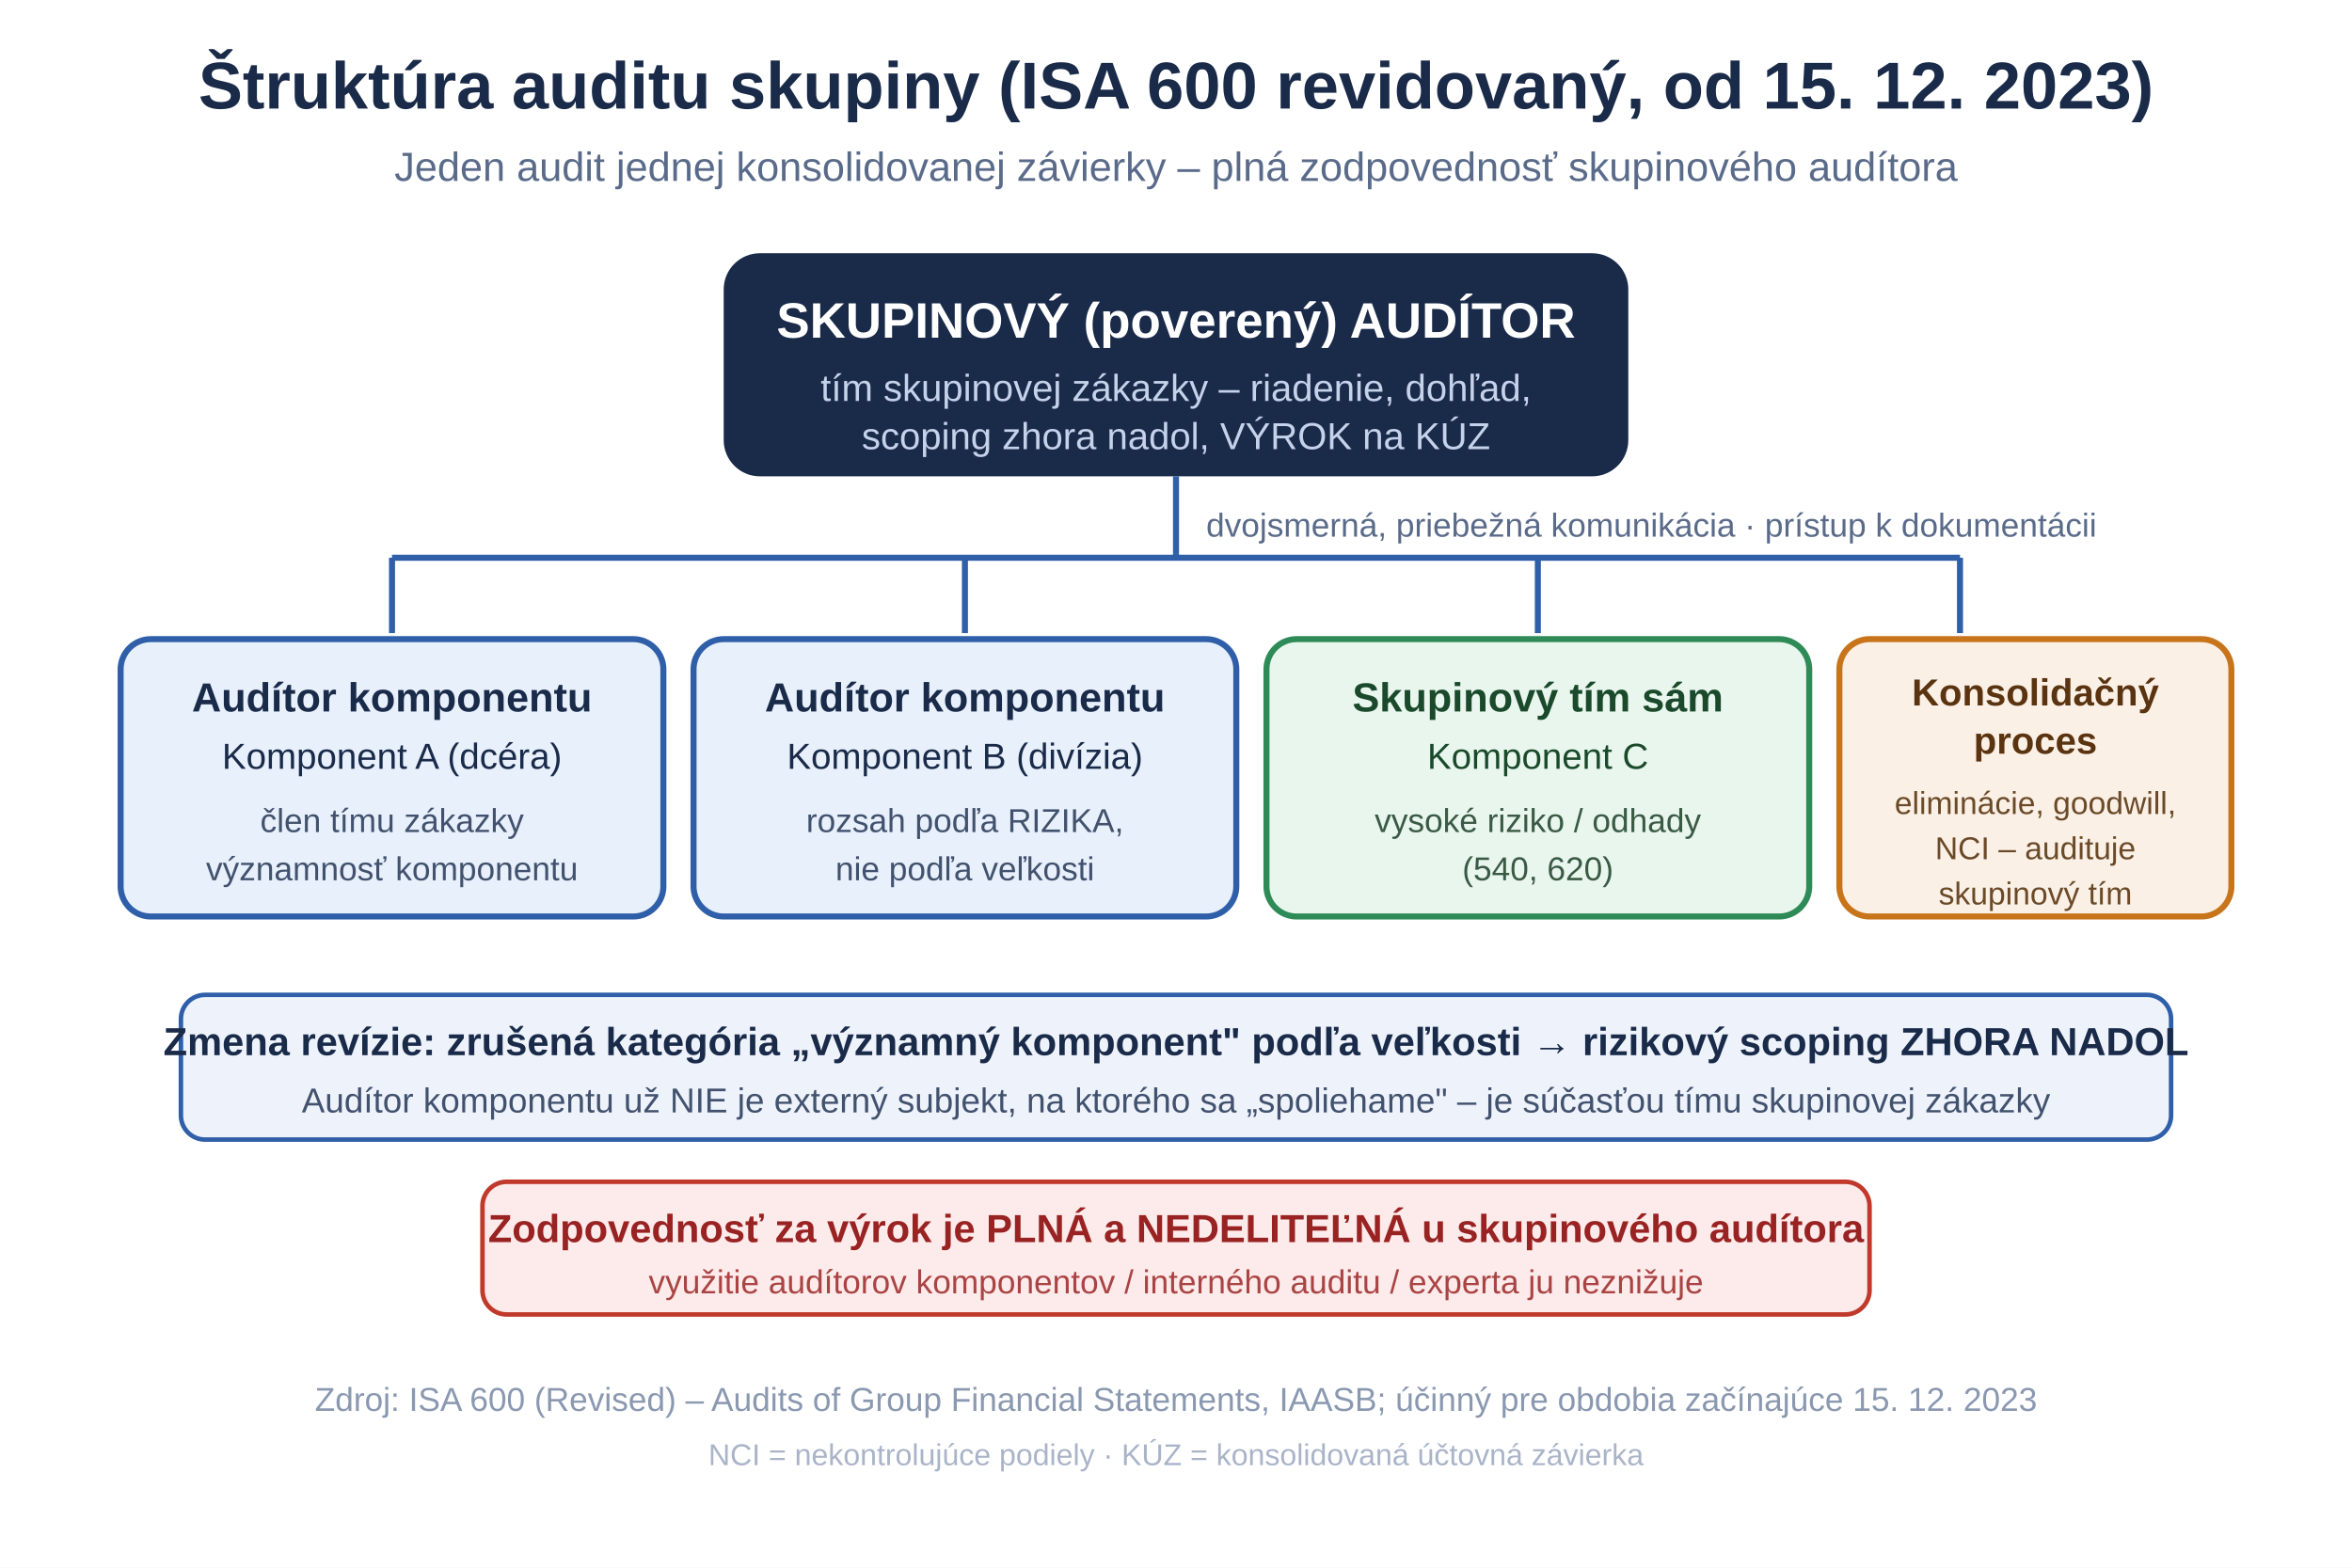
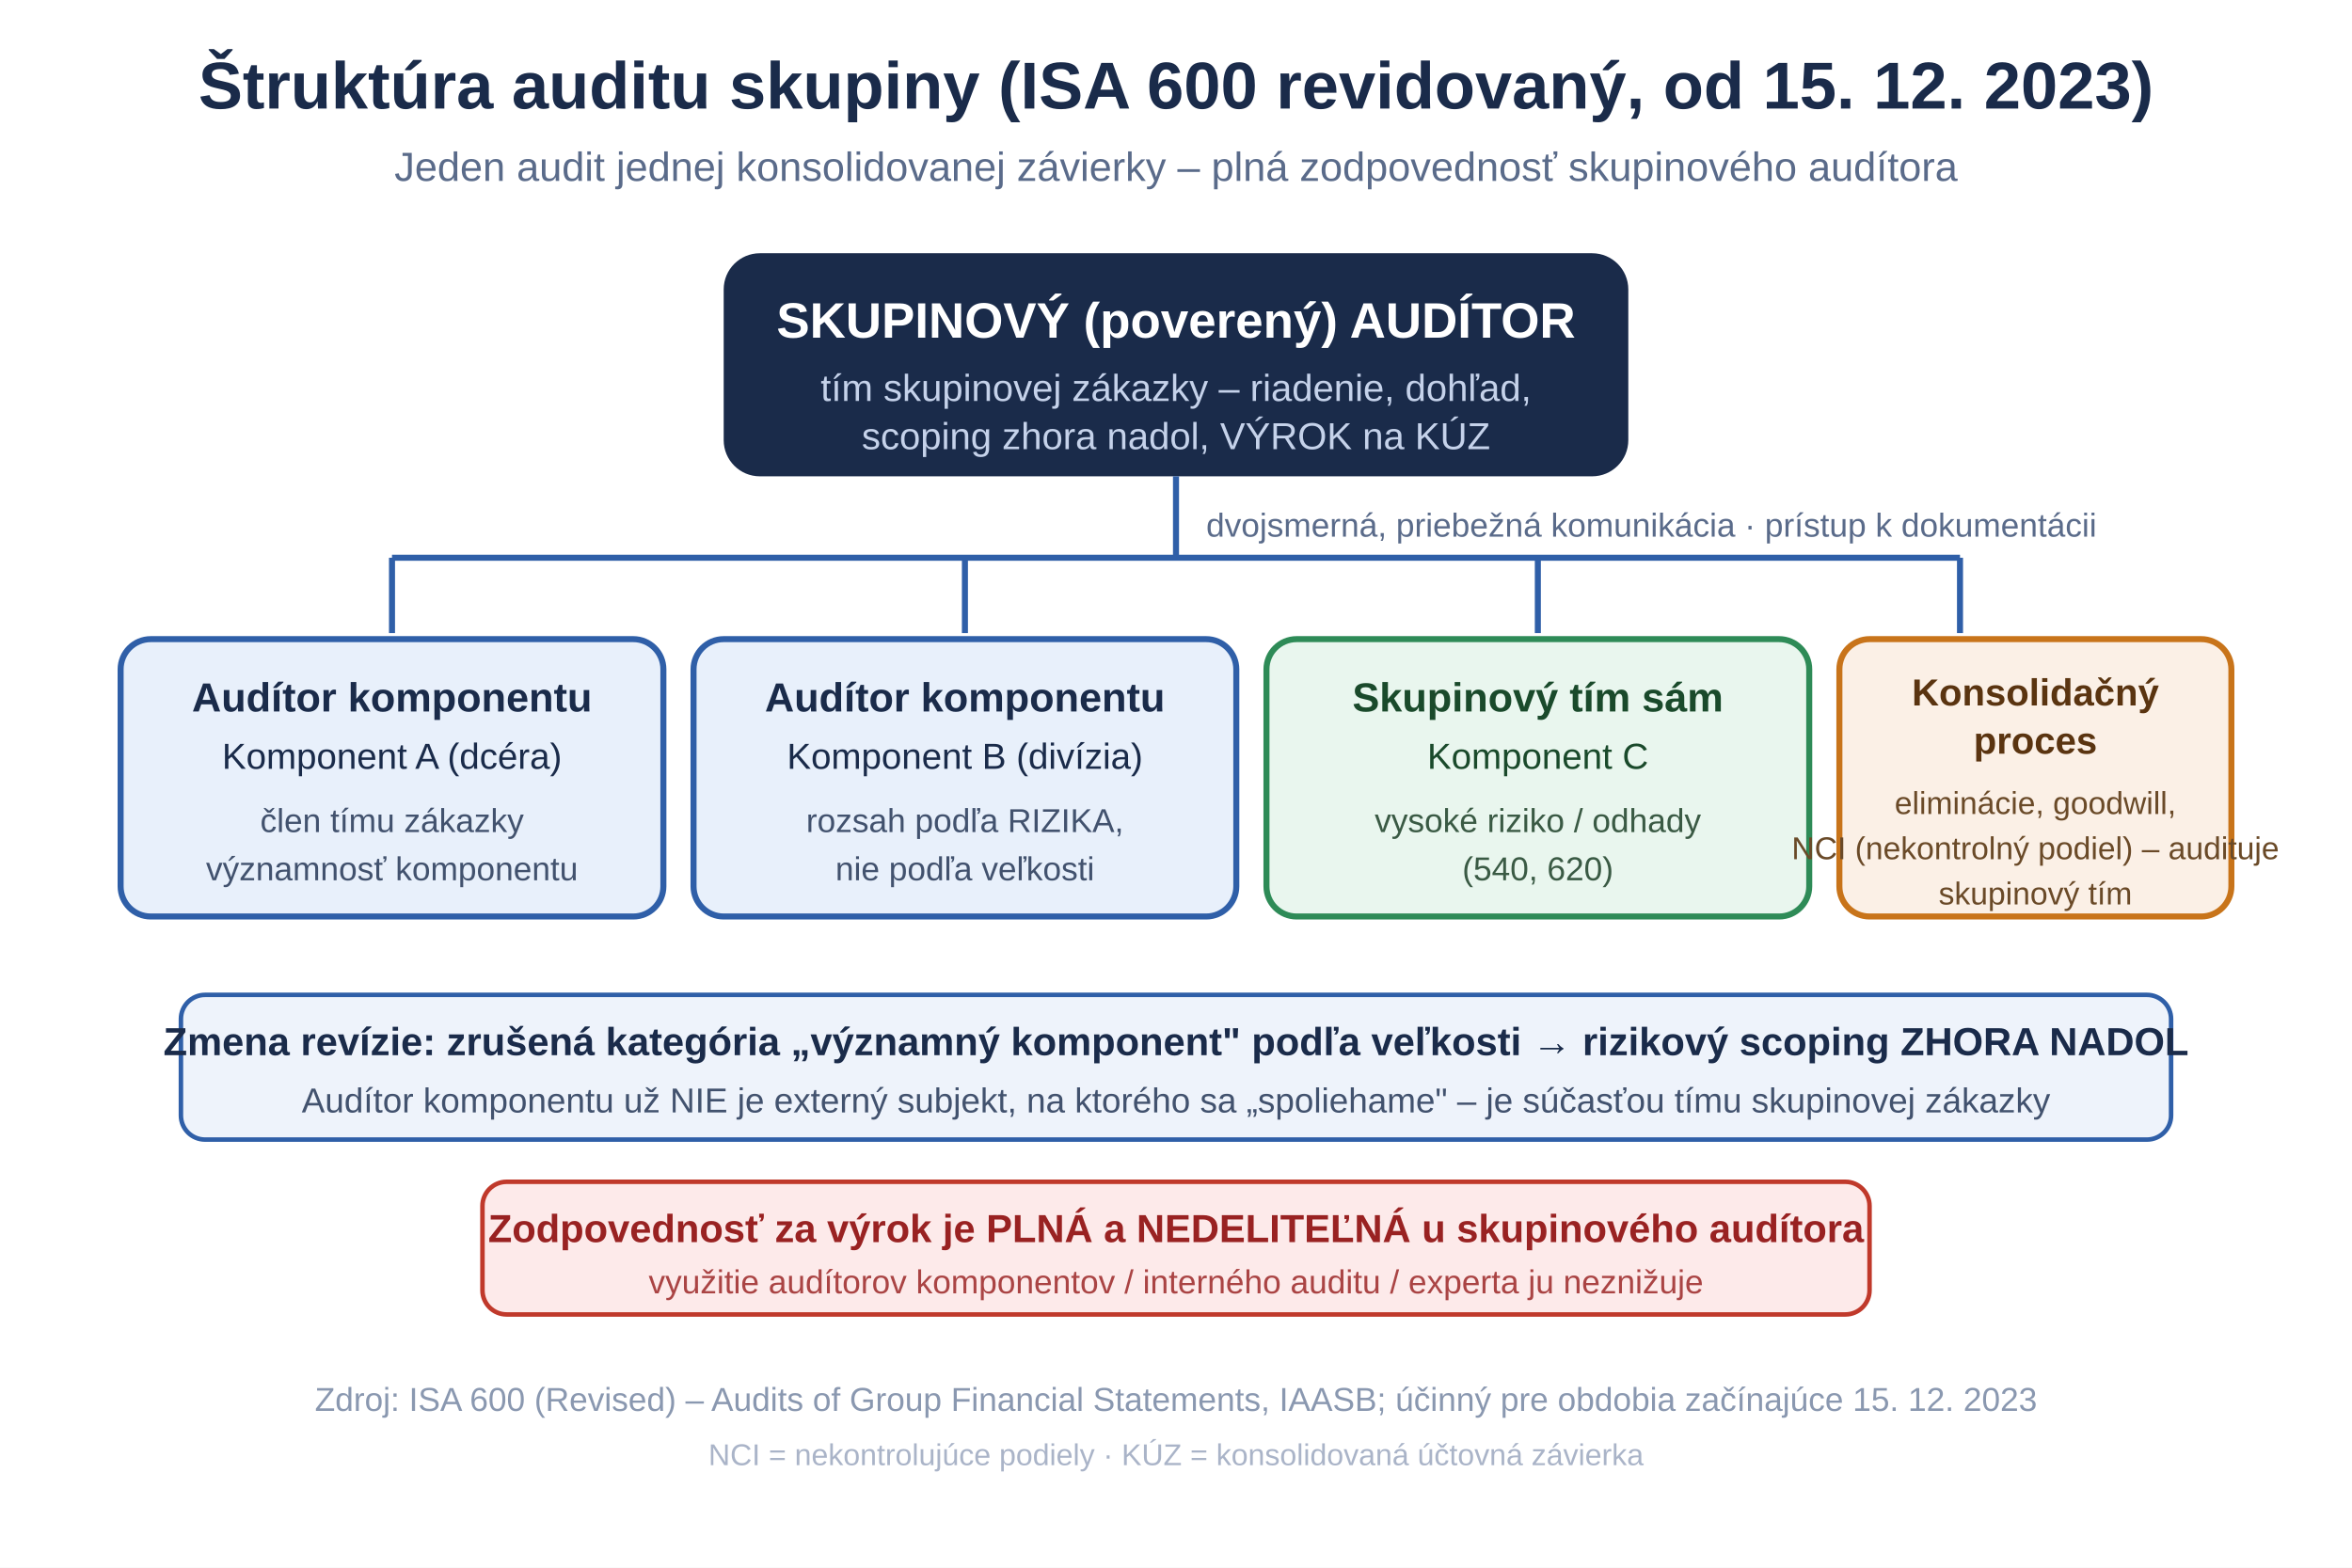
<svg xmlns="http://www.w3.org/2000/svg" viewBox="0 0 780 520" font-family="Segoe UI, Arial, sans-serif">
  <rect x="0" y="0" width="780" height="520" fill="#ffffff" />
  <text x="390" y="36" text-anchor="middle" font-size="22" font-weight="bold" fill="#1a2b4a">Štruktúra auditu skupiny (ISA 600 revidovaný, od 15. 12. 2023)</text>
  <text x="390" y="60" text-anchor="middle" font-size="13.5" fill="#5a6b8a">Jeden audit jednej konsolidovanej závierky – plná zodpovednosť skupinového audítora</text>
  <rect x="240" y="84" width="300" height="74" rx="12" fill="#1a2b4a" />
  <text x="390" y="112" text-anchor="middle" font-size="16.5" font-weight="bold" fill="#ffffff">SKUPINOVÝ (poverený) AUDÍTOR</text>
  <text x="390" y="133" text-anchor="middle" font-size="12.5" fill="#c5d2ea">tím skupinovej zákazky – riadenie, dohľad,</text>
  <text x="390" y="149" text-anchor="middle" font-size="12.5" fill="#c5d2ea">scoping zhora nadol, VÝROK na KÚZ</text>
  <line x1="390" y1="158" x2="390" y2="185" stroke="#2f5fa8" stroke-width="2" />
  <line x1="130" y1="185" x2="650" y2="185" stroke="#2f5fa8" stroke-width="2" />
  <line x1="130" y1="185" x2="130" y2="210" stroke="#2f5fa8" stroke-width="2" />
  <line x1="320" y1="185" x2="320" y2="210" stroke="#2f5fa8" stroke-width="2" />
  <line x1="510" y1="185" x2="510" y2="210" stroke="#2f5fa8" stroke-width="2" />
  <line x1="650" y1="185" x2="650" y2="210" stroke="#2f5fa8" stroke-width="2" />
  <text x="400" y="178" font-size="11" fill="#5a6b8a">dvojsmerná, priebežná komunikácia · prístup k dokumentácii</text>
  <rect x="40" y="212" width="180" height="92" rx="10" fill="#e8f0fb" stroke="#2f5fa8" stroke-width="2" />
  <text x="130" y="236" text-anchor="middle" font-size="13.5" font-weight="bold" fill="#1a2b4a">Audítor komponentu</text>
  <text x="130" y="255" text-anchor="middle" font-size="12" fill="#1a2b4a">Komponent A (dcéra)</text>
  <text x="130" y="276" text-anchor="middle" font-size="11" fill="#42526e">člen tímu zákazky</text>
  <text x="130" y="292" text-anchor="middle" font-size="11" fill="#42526e">významnosť komponentu</text>
  <rect x="230" y="212" width="180" height="92" rx="10" fill="#e8f0fb" stroke="#2f5fa8" stroke-width="2" />
  <text x="320" y="236" text-anchor="middle" font-size="13.5" font-weight="bold" fill="#1a2b4a">Audítor komponentu</text>
  <text x="320" y="255" text-anchor="middle" font-size="12" fill="#1a2b4a">Komponent B (divízia)</text>
  <text x="320" y="276" text-anchor="middle" font-size="11" fill="#42526e">rozsah podľa RIZIKA,</text>
  <text x="320" y="292" text-anchor="middle" font-size="11" fill="#42526e">nie podľa veľkosti</text>
  <rect x="420" y="212" width="180" height="92" rx="10" fill="#e9f6ee" stroke="#2e8b57" stroke-width="2" />
  <text x="510" y="236" text-anchor="middle" font-size="13.5" font-weight="bold" fill="#1a4a2b">Skupinový tím sám</text>
  <text x="510" y="255" text-anchor="middle" font-size="12" fill="#1a4a2b">Komponent C</text>
  <text x="510" y="276" text-anchor="middle" font-size="11" fill="#3a5a44">vysoké riziko / odhady</text>
  <text x="510" y="292" text-anchor="middle" font-size="11" fill="#3a5a44">(540, 620)</text>
  <rect x="610" y="212" width="130" height="92" rx="10" fill="#fbf0e6" stroke="#c8741a" stroke-width="2" />
  <text x="675" y="234" text-anchor="middle" font-size="12.5" font-weight="bold" fill="#5a3410">Konsolidačný</text>
  <text x="675" y="250" text-anchor="middle" font-size="12.5" font-weight="bold" fill="#5a3410">proces</text>
  <text x="675" y="270" text-anchor="middle" font-size="10.5" fill="#6a4a28">eliminácie, goodwill,</text>
-   <text x="675" y="285" text-anchor="middle" font-size="10.5" fill="#6a4a28">NCI – audituje</text>
+   <text x="675" y="285" text-anchor="middle" font-size="10.5" fill="#6a4a28">NCI (nekontrolný podiel) – audituje</text>
  <text x="675" y="300" text-anchor="middle" font-size="10.5" fill="#6a4a28">skupinový tím</text>
  <rect x="60" y="330" width="660" height="48" rx="8" fill="#eef3fb" stroke="#2f5fa8" stroke-width="1.5" />
  <text x="390" y="350" text-anchor="middle" font-size="13" font-weight="bold" fill="#1a2b4a">Zmena revízie: zrušená kategória „významný komponent" podľa veľkosti → rizikový scoping ZHORA NADOL</text>
  <text x="390" y="369" text-anchor="middle" font-size="11.5" fill="#42526e">Audítor komponentu už NIE je externý subjekt, na ktorého sa „spoliehame" – je súčasťou tímu skupinovej zákazky</text>
  <rect x="160" y="392" width="460" height="44" rx="8" fill="#fdeaea" stroke="#c0392b" stroke-width="1.5" />
  <text x="390" y="412" text-anchor="middle" font-size="13" font-weight="bold" fill="#922">Zodpovednosť za výrok je PLNÁ a NEDELITEĽNÁ u skupinového audítora</text>
  <text x="390" y="429" text-anchor="middle" font-size="11" fill="#a44">využitie audítorov komponentov / interného auditu / experta ju neznižuje</text>
  <text x="390" y="468" text-anchor="middle" font-size="11" fill="#8a98b0">Zdroj: ISA 600 (Revised) – Audits of Group Financial Statements, IAASB; účinný pre obdobia začínajúce 15. 12. 2023</text>
  <text x="390" y="486" text-anchor="middle" font-size="10" fill="#aab4c8">NCI = nekontrolujúce podiely · KÚZ = konsolidovaná účtovná závierka</text>
</svg>
